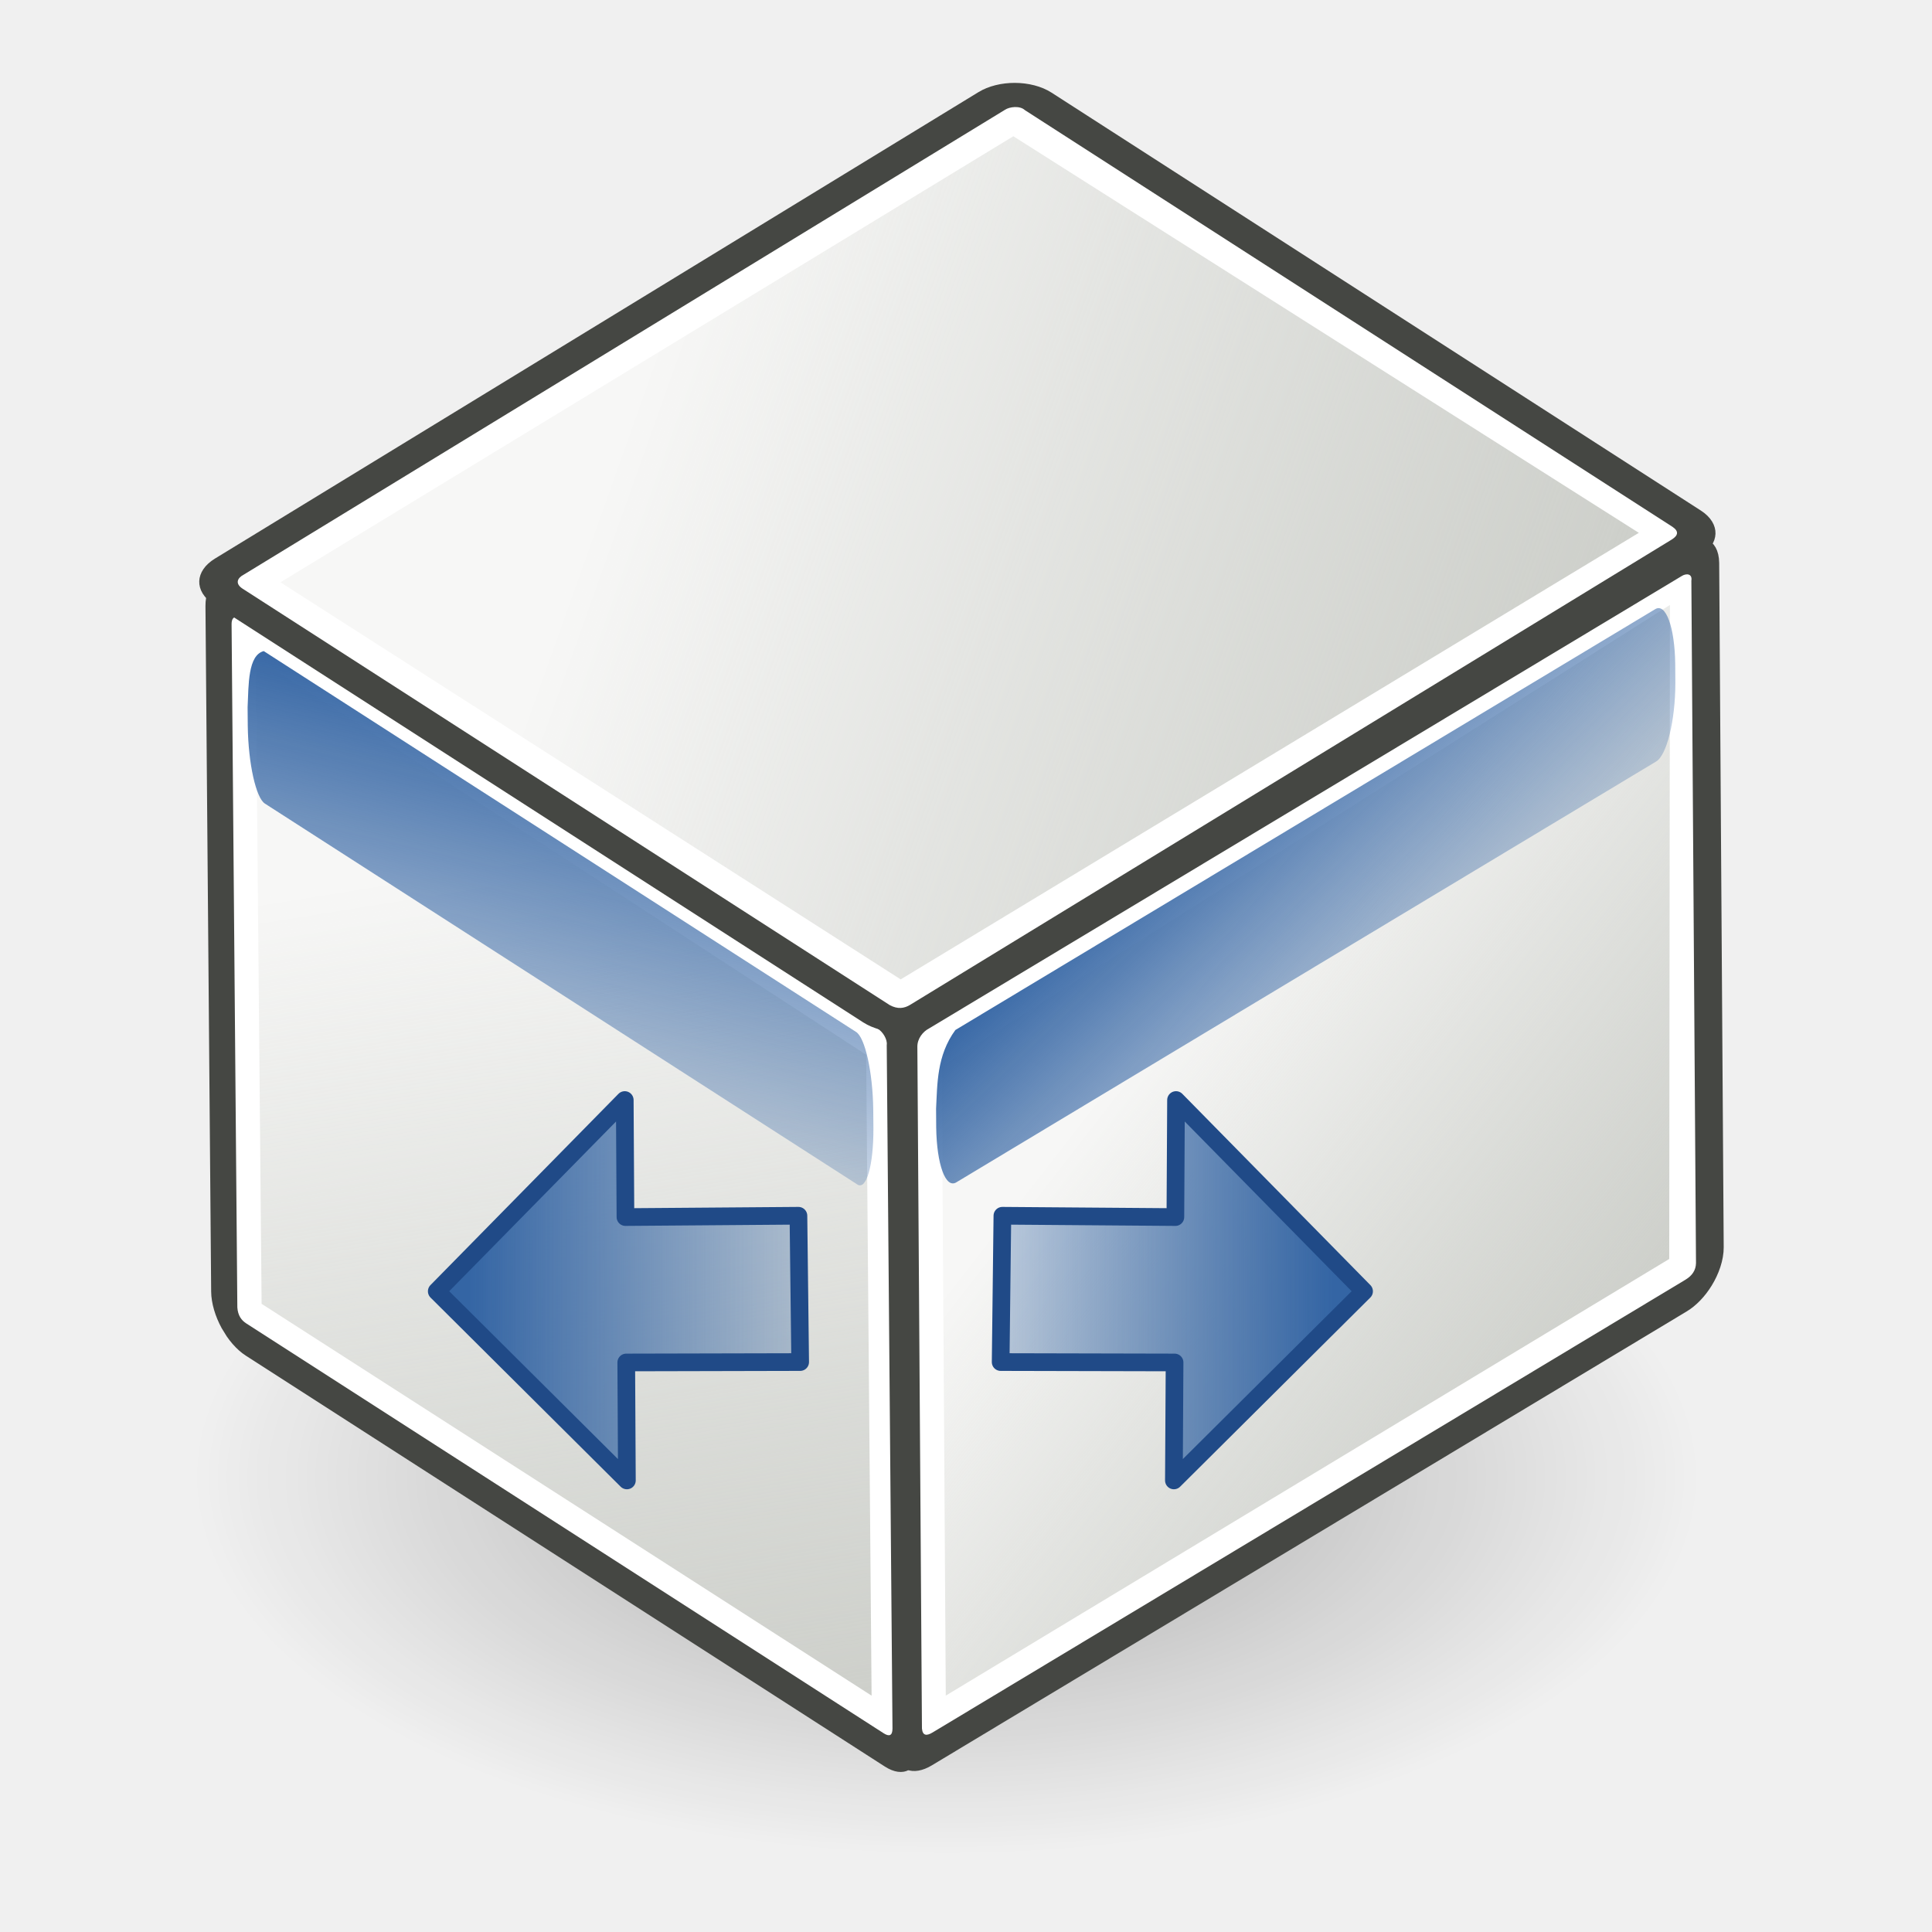
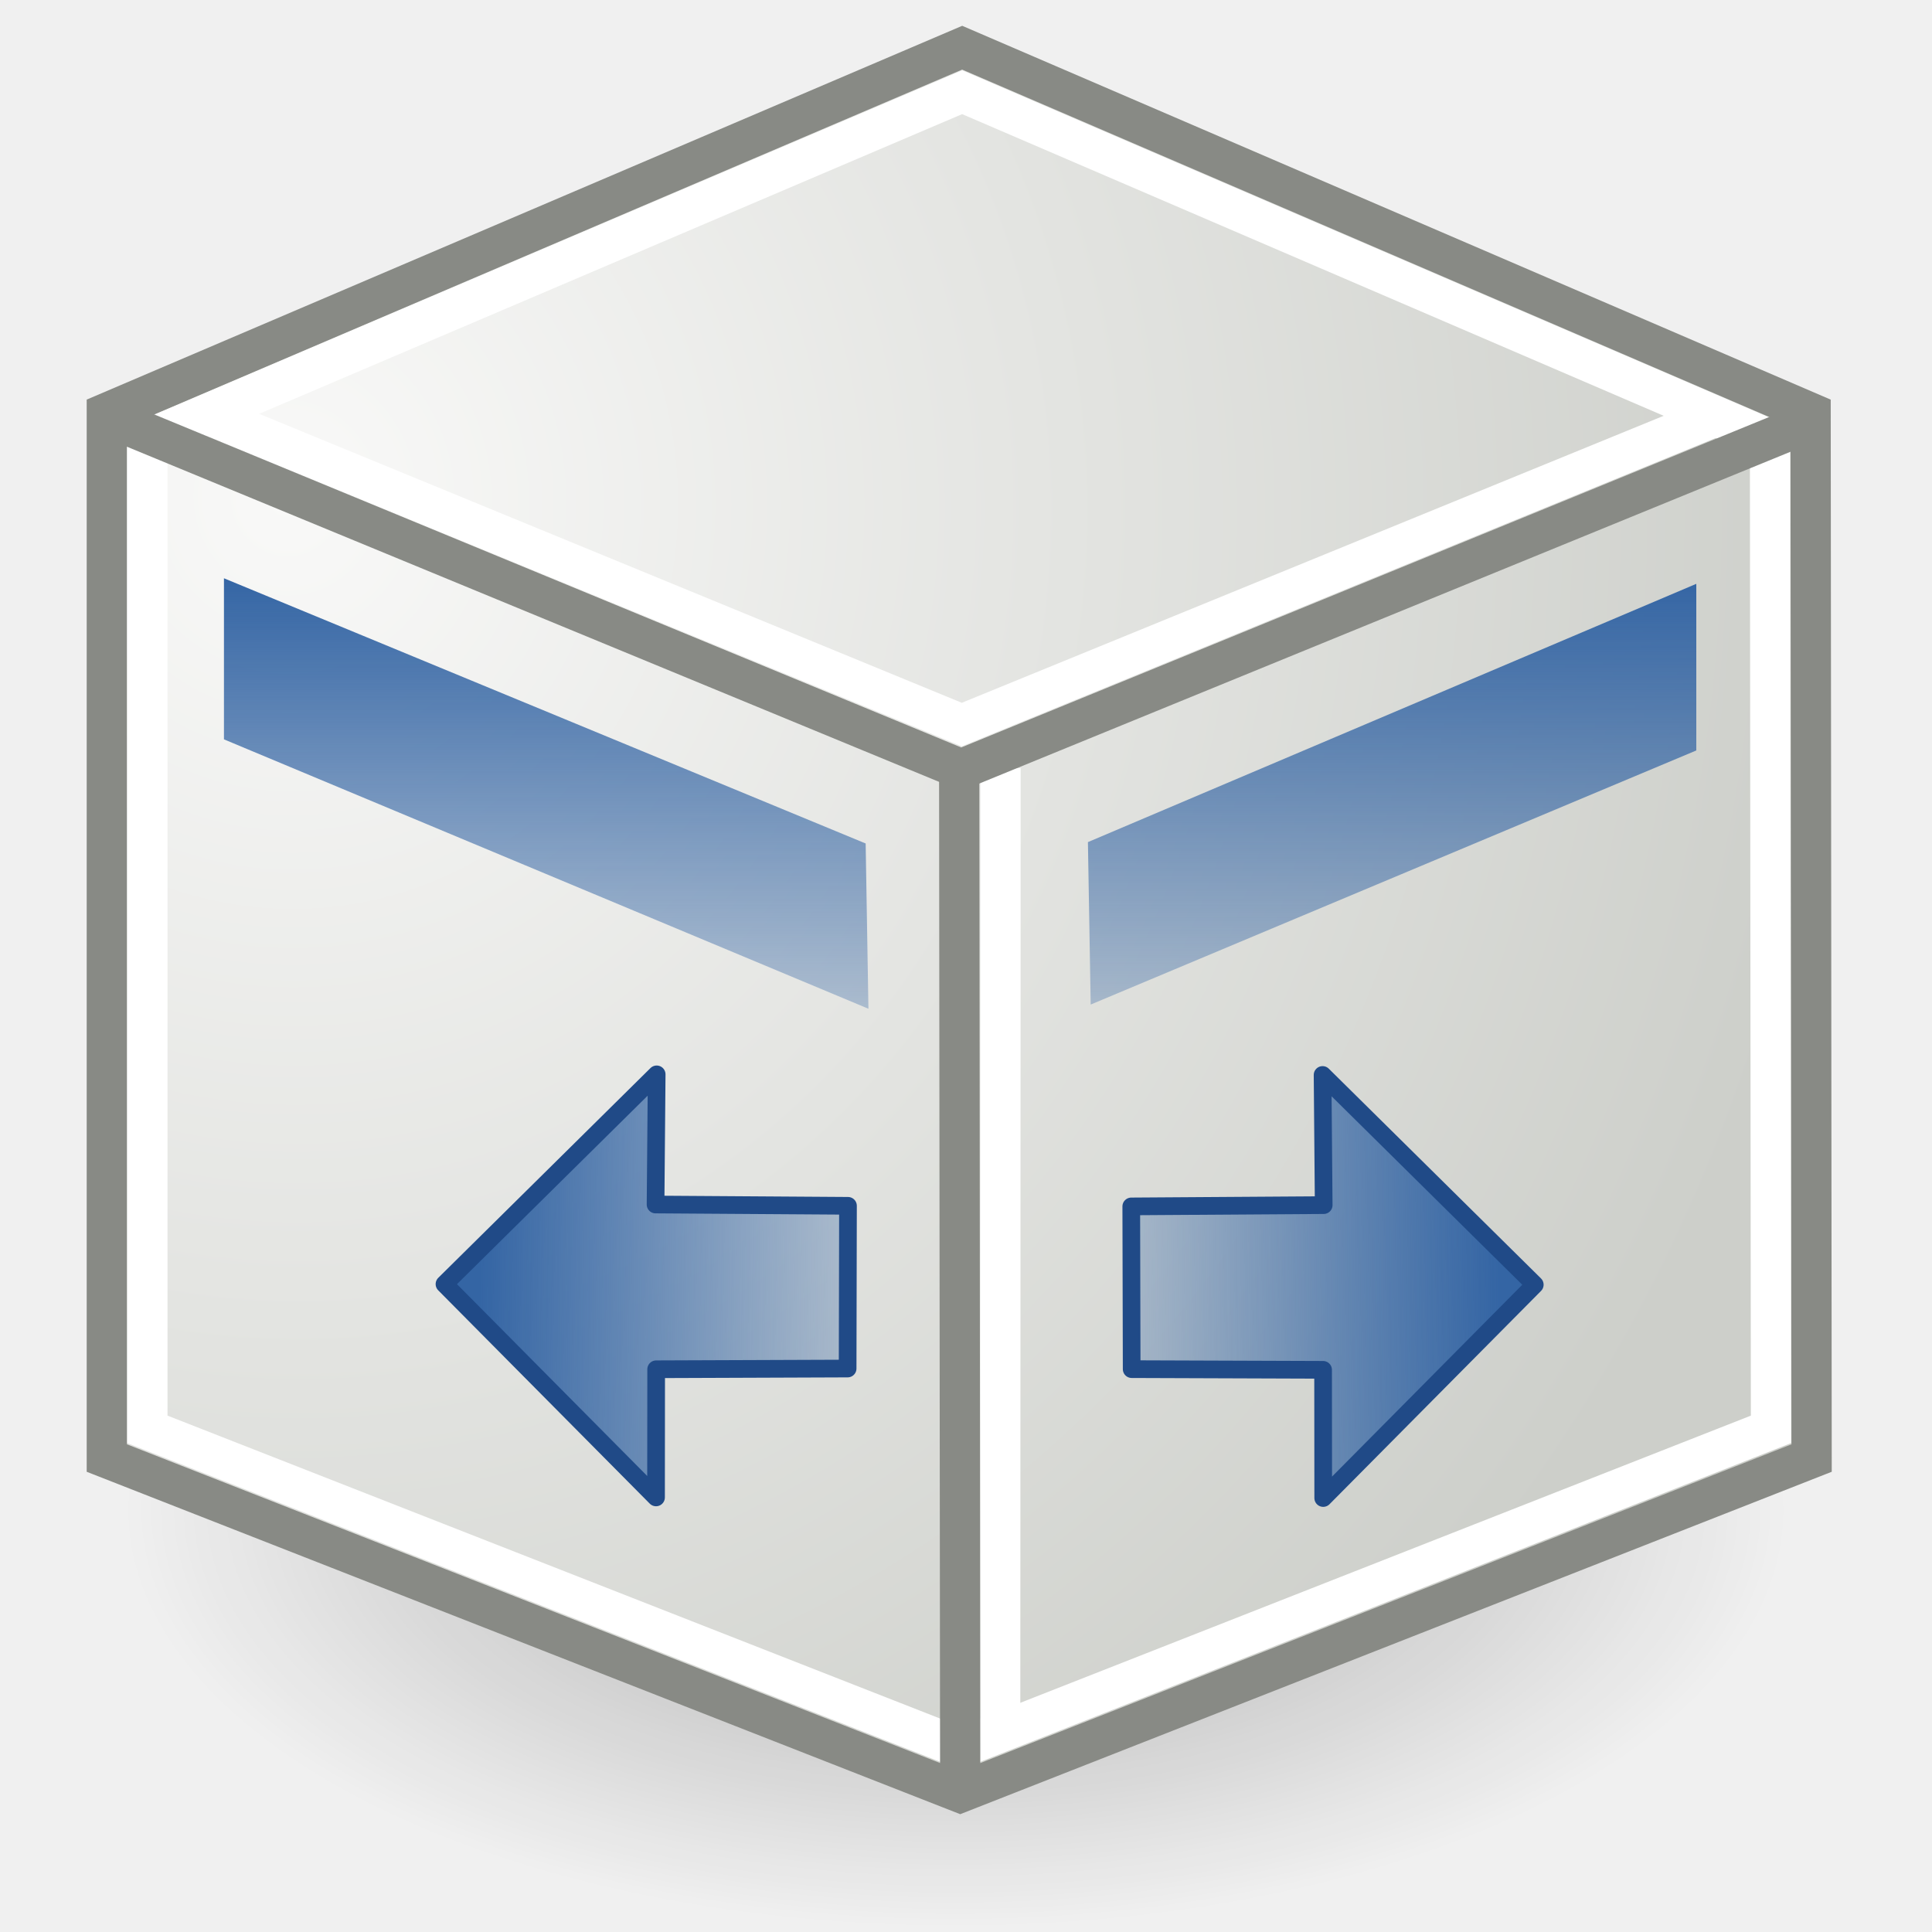
<svg xmlns="http://www.w3.org/2000/svg" xmlns:xlink="http://www.w3.org/1999/xlink" width="48px" height="48px" id="svg11300">
  <defs id="defs3">
-     <linearGradient id="linearGradient12914">
-       <stop style="stop-color:#3465a4;stop-opacity:1" offset="0" id="stop12916" />
-       <stop style="stop-color:#3465a4;stop-opacity:0" offset="1" id="stop12918" />
-     </linearGradient>
-     <linearGradient id="linearGradient13816">
-       <stop style="stop-color:#f7f7f6;stop-opacity:1" offset="0" id="stop13818" />
-       <stop style="stop-color:#eff0ee;stop-opacity:0" offset="1" id="stop13820" />
+     <linearGradient id="linearGradient3153">
+       <stop style="stop-color:#f9f9f8;stop-opacity:1;" offset="0" id="stop3155" />
+       <stop style="stop-color:#cdcfca;stop-opacity:1;" offset="1" id="stop3157" />
    </linearGradient>
    <linearGradient id="linearGradient6482">
-       <stop id="stop6484" offset="0" style="stop-color:#000000;stop-opacity:1;" />
-       <stop id="stop6486" offset="1" style="stop-color:#000000;stop-opacity:0;" />
+       <stop style="stop-color:#000000;stop-opacity:1;" offset="0" id="stop6484" />
+       <stop style="stop-color:#000000;stop-opacity:0;" offset="1" id="stop6486" />
    </linearGradient>
-     <radialGradient xlink:href="#linearGradient6482" id="radialGradient2471" gradientUnits="userSpaceOnUse" gradientTransform="matrix(1,0,0,0.3954545,0,-4.236042)" cx="13.03" cy="-7.007" fx="13.03" fy="-7.007" r="18.143" />
-     <linearGradient xlink:href="#linearGradient13816" id="linearGradient2474" gradientUnits="userSpaceOnUse" gradientTransform="matrix(0.5070937,0,0,0.741525,4.691157,-1.748131)" x1="28.28" y1="15.029" x2="38.88" y2="39.041" />
-     <linearGradient xlink:href="#linearGradient12914" id="linearGradient2476" gradientUnits="userSpaceOnUse" gradientTransform="matrix(0.4017821,0.2426618,3.8641107e-3,0.4370415,4.415835,11.41666)" x1="12.839" y1="1.432" x2="22.453" y2="28.53" />
-     <linearGradient xlink:href="#linearGradient13816" id="linearGradient2478" gradientUnits="userSpaceOnUse" gradientTransform="matrix(0.588972,0,0,0.7401913,23.58133,24.6483)" x1="28.28" y1="15.029" x2="38.88" y2="39.041" />
-     <linearGradient xlink:href="#linearGradient12914" id="linearGradient2480" gradientUnits="userSpaceOnUse" gradientTransform="matrix(0.4746709,-0.2681253,3.0691746e-3,0.4362617,21.16054,23.36047)" x1="12.839" y1="1.432" x2="22.453" y2="28.53" />
-     <linearGradient xlink:href="#linearGradient13816" id="linearGradient2482" gradientUnits="userSpaceOnUse" gradientTransform="matrix(0.6018086,0,0,0.8798454,-12.04609,2.421282)" x1="28.28" y1="15.029" x2="38.88" y2="39.041" />
+     <radialGradient xlink:href="#linearGradient6482" id="radialGradient6488" cx="13.03" cy="-7.007" fx="13.03" fy="-7.007" r="18.143" gradientTransform="matrix(1,0,0,0.3954545,0,-4.236042)" gradientUnits="userSpaceOnUse" />
+     <linearGradient id="linearGradient2338">
+       <stop id="stop2340" offset="0" style="stop-color:#3465a4;stop-opacity:1" />
+       <stop id="stop2342" offset="1" style="stop-color:#3465a4;stop-opacity:0" />
+     </linearGradient>
+     <linearGradient xlink:href="#linearGradient2338" id="linearGradient12425" x1="23.188" y1="33.688" x2="23.188" y2="19.278" gradientUnits="userSpaceOnUse" gradientTransform="matrix(1.104289,0,0,-1.103987,-1.751846,51.55719)" />
+     <radialGradient xlink:href="#linearGradient3153" id="radialGradient3159" cx="8.042" cy="13.534" fx="8.042" fy="13.534" r="19.677" gradientTransform="matrix(0.2937957,2.05881,-1.95372,0.2786465,31.20826,-7.955566)" gradientUnits="userSpaceOnUse" />
+     <linearGradient y2="27.138" x2="22.958" y1="13.434" x1="22.958" gradientTransform="matrix(0,-1.233359,-1.212376,0,61.35885,61.3897)" gradientUnits="userSpaceOnUse" id="linearGradient2478" xlink:href="#linearGradient4138" />
+     <linearGradient y2="27.138" x2="22.958" y1="13.434" x1="22.958" gradientTransform="matrix(0,-1.233359,1.212376,0,-13.3393,61.44242)" gradientUnits="userSpaceOnUse" id="linearGradient2465" xlink:href="#linearGradient4138" />
    <linearGradient id="linearGradient4138">
-       <stop id="stop4140" offset="0" style="stop-color:#3465a4;stop-opacity:1;" />
-       <stop id="stop4142" offset="1" style="stop-color:#3465a4;stop-opacity:0;" />
+       <stop style="stop-color:#3465a4;stop-opacity:1;" offset="0" id="stop4140" />
+       <stop style="stop-color:#3465a4;stop-opacity:0;" offset="1" id="stop4142" />
    </linearGradient>
-     <linearGradient xlink:href="#linearGradient4138" id="linearGradient2296" gradientUnits="userSpaceOnUse" gradientTransform="matrix(0,-0.8855224,0.8699482,0,-4.3713519e-2,52.38516)" x1="22.958" y1="13.434" x2="22.958" y2="27.138" />
-     <linearGradient xlink:href="#linearGradient4138" id="linearGradient2299" gradientUnits="userSpaceOnUse" gradientTransform="matrix(0,-0.8855224,-0.8699482,0,44.78447,52.38516)" x1="22.958" y1="13.434" x2="22.958" y2="27.138" />
+     <linearGradient id="linearGradient9536">
+       <stop style="stop-color:#ffb4b4;stop-opacity:1;" offset="0" id="stop9538" />
+       <stop style="stop-color:#cc0000;stop-opacity:1;" offset="1" id="stop9540" />
+     </linearGradient>
+     <linearGradient id="linearGradient8381">
+       <stop style="stop-color:#feffe3;stop-opacity:1;" offset="0" id="stop8383" />
+       <stop style="stop-color:#feff00;stop-opacity:1;" offset="1" id="stop8385" />
+     </linearGradient>
+     <linearGradient id="linearGradient7605">
+       <stop style="stop-color:#c8ffb8;stop-opacity:1;" offset="0" id="stop7607" />
+       <stop style="stop-color:#2dc700;stop-opacity:1;" offset="1" id="stop7609" />
+     </linearGradient>
+     <linearGradient id="linearGradient6450">
+       <stop style="stop-color:#a6c8ff;stop-opacity:1;" offset="0" id="stop6452" />
+       <stop style="stop-color:#004bc7;stop-opacity:1;" offset="1" id="stop6454" />
+     </linearGradient>
+     <linearGradient id="linearGradient5980">
+       <stop style="stop-color:#eecb7e;stop-opacity:1;" offset="0" id="stop5982" />
+       <stop style="stop-color:#c28e1a;stop-opacity:1;" offset="1" id="stop5984" />
+     </linearGradient>
+     <linearGradient id="linearGradient30743">
+       <stop style="stop-color:#000000;stop-opacity:1;" offset="0" id="stop30745" />
+       <stop style="stop-color:#000000;stop-opacity:0;" offset="1" id="stop30747" />
+     </linearGradient>
+     <linearGradient id="linearGradient27730">
+       <stop style="stop-color:#ffffff;stop-opacity:1;" offset="0" id="stop27732" />
+       <stop style="stop-color:#ffffff;stop-opacity:0;" offset="1" id="stop27734" />
+     </linearGradient>
+     <linearGradient id="linearGradient11121">
+       <stop style="stop-color:#006bc8;stop-opacity:1;" offset="0" id="stop11123" />
+       <stop style="stop-color:#006bc8;stop-opacity:0;" offset="1" id="stop11125" />
+     </linearGradient>
+     <linearGradient id="linearGradient10142">
+       <stop style="stop-color:#00b906;stop-opacity:1;" offset="0" id="stop10144" />
+       <stop style="stop-color:#00b906;stop-opacity:0;" offset="1" id="stop10146" />
+     </linearGradient>
+     <linearGradient id="linearGradient9163">
+       <stop style="stop-color:#e40000;stop-opacity:1;" offset="0" id="stop9165" />
+       <stop style="stop-color:#e40000;stop-opacity:0;" offset="1" id="stop9167" />
+     </linearGradient>
+     <linearGradient id="linearGradient8184">
+       <stop style="stop-color:#feff00;stop-opacity:1;" offset="0" id="stop8186" />
+       <stop style="stop-color:#feff00;stop-opacity:0;" offset="1" id="stop8188" />
+     </linearGradient>
+     <radialGradient xlink:href="#linearGradient30743" id="radialGradient30749" cx="10.5" cy="6" fx="10.5" fy="6" r="9.5" gradientTransform="matrix(1,0,0,0.6052632,0,2.368421)" gradientUnits="userSpaceOnUse" />
+     <linearGradient xlink:href="#linearGradient47870" id="linearGradient2381" gradientUnits="userSpaceOnUse" gradientTransform="matrix(0.9788196,0,0,0.7154223,-8.500802,52.11272)" x1="32.085" y1="-14.402" x2="32.085" y2="-5.563" />
+     <radialGradient xlink:href="#linearGradient51765" id="radialGradient2383" gradientUnits="userSpaceOnUse" gradientTransform="matrix(1.957639,-8.146468e-7,6.6614241e-7,1.456579,-59.01756,62.73807)" cx="51.438" cy="-12.203" fx="51.438" fy="-12.203" r="2.172" />
+     <radialGradient xlink:href="#linearGradient51765" id="radialGradient2385" gradientUnits="userSpaceOnUse" gradientTransform="matrix(-1.957639,-9.2540675e-8,-1.2888861e-7,1.456579,110.0178,62.73803)" cx="51.438" cy="-12.203" fx="51.438" fy="-12.203" r="2.172" />
+     <linearGradient xlink:href="#linearGradient33721" id="linearGradient2317" gradientUnits="userSpaceOnUse" gradientTransform="matrix(0.9478724,0.5466487,-4.1689478e-2,1.003797,2.653338,23.66723)" x1="16.455" y1="-4.502" x2="19.424" y2="-2.271" />
+     <linearGradient xlink:href="#linearGradient42491" id="linearGradient2320" gradientUnits="userSpaceOnUse" gradientTransform="matrix(1.040741,0.3217306,-0.186288,1.072445,4.027832,30.45137)" x1="20.661" y1="-18.669" x2="24.813" y2="-15.544" />
+     <radialGradient xlink:href="#linearGradient5980" id="radialGradient5986" cx="8.689" cy="37.717" fx="8.689" fy="37.717" r="5.875" gradientTransform="matrix(1,0,0,0.9466848,0,2.169286)" gradientUnits="userSpaceOnUse" />
+     <linearGradient xlink:href="#linearGradient9163" id="linearGradient6040" gradientUnits="userSpaceOnUse" gradientTransform="matrix(1.181435,0,0,1.395389,-2.677589,-9.56135)" x1="26.764" y1="27.154" x2="27.246" y2="29.717" />
+     <linearGradient xlink:href="#linearGradient10142" id="linearGradient6043" gradientUnits="userSpaceOnUse" gradientTransform="matrix(1.181435,0,0,1.395389,-2.677589,-9.56135)" x1="22.035" y1="33.155" x2="23.843" y2="29.098" />
+     <linearGradient xlink:href="#linearGradient11121" id="linearGradient6046" gradientUnits="userSpaceOnUse" gradientTransform="matrix(1.181435,0,0,1.395389,-2.677589,-9.56135)" x1="33.457" y1="30.486" x2="31.2" y2="30.473" />
+     <linearGradient xlink:href="#linearGradient8184" id="linearGradient6049" gradientUnits="userSpaceOnUse" gradientTransform="matrix(1.181435,0,0,1.395389,-2.677589,-9.56135)" x1="29.68" y1="29.562" x2="28.262" y2="32.7" />
+     <linearGradient xlink:href="#linearGradient29760" id="linearGradient6065" gradientUnits="userSpaceOnUse" x1="6.068" y1="20.329" x2="38.423" y2="41.59" gradientTransform="matrix(1.181435,0,0,1.395389,-2.573164,-14.4948)" />
+     <radialGradient xlink:href="#linearGradient6450" id="radialGradient6456" cx="10.237" cy="15.919" fx="10.237" fy="15.919" r="4.274" gradientTransform="matrix(0.3735155,1.069313,-1.585039,0.5536608,31.64597,-3.610925)" gradientUnits="userSpaceOnUse" />
+     <radialGradient xlink:href="#linearGradient7605" id="radialGradient7611" cx="19.598" cy="10.177" fx="19.598" fy="10.177" r="4.988" gradientTransform="matrix(9.5230024e-2,0.9541158,-1.569114,0.1566128,33.70039,-9.272656)" gradientUnits="userSpaceOnUse" />
+     <radialGradient xlink:href="#linearGradient8381" id="radialGradient8387" cx="31.025" cy="10.257" fx="31.025" fy="10.257" r="3.861" gradientTransform="matrix(0.2321833,1.15233,-1.889033,0.380622,43.1965,-28.76491)" gradientUnits="userSpaceOnUse" />
+     <radialGradient xlink:href="#linearGradient9536" id="radialGradient9542" cx="4.822" cy="25.273" fx="4.822" fy="25.273" r="4.719" gradientTransform="matrix(0.2715739,1.438291,-2.026879,0.3827093,54.73726,8.965893)" gradientUnits="userSpaceOnUse" />
+     <radialGradient xlink:href="#linearGradient27730" id="radialGradient11838" cx="22.839" cy="26.903" fx="22.839" fy="26.903" r="7.041" gradientTransform="matrix(-0.4720009,0.9937479,-1.917827,-0.6529879,88.03147,23.36344)" gradientUnits="userSpaceOnUse" />
+     <linearGradient id="linearGradient11995">
+       <stop style="stop-color:#f2f2f0;stop-opacity:1;" offset="0" id="stop11997" />
+       <stop style="stop-color:#eeeeec;stop-opacity:0;" offset="1" id="stop11999" />
+     </linearGradient>
+     <linearGradient id="linearGradient6159">
+       <stop style="stop-color:#aeaea6;stop-opacity:1;" offset="0" id="stop6161" />
+       <stop style="stop-color:#eeeeec;stop-opacity:1;" offset="1" id="stop6163" />
+     </linearGradient>
+     <linearGradient id="linearGradient51765">
+       <stop style="stop-color:#000000;stop-opacity:1" offset="0" id="stop51767" />
+       <stop style="stop-color:#000000;stop-opacity:0" offset="1" id="stop51769" />
+     </linearGradient>
+     <linearGradient id="linearGradient47870">
+       <stop style="stop-color:#000000;stop-opacity:0" offset="0" id="stop47872" />
+       <stop style="stop-color:#000000;stop-opacity:1" offset="0.5" id="stop47878" />
+       <stop style="stop-color:#000000;stop-opacity:0" offset="1" id="stop47874" />
+     </linearGradient>
+     <radialGradient xlink:href="#linearGradient51765" id="radialGradient6446" gradientUnits="userSpaceOnUse" gradientTransform="matrix(-1.965588,-1.2731588e-7,-1.2941195e-7,2.003937,109.0189,67.64791)" cx="51.438" cy="-12.203" fx="51.438" fy="-12.203" r="2.172" />
+     <radialGradient xlink:href="#linearGradient51765" id="radialGradient6449" gradientUnits="userSpaceOnUse" gradientTransform="matrix(1.965588,-1.1207771e-6,6.6884721e-7,2.003937,-60.70285,67.64796)" cx="51.438" cy="-12.203" fx="51.438" fy="-12.203" r="2.172" />
+     <linearGradient xlink:href="#linearGradient47870" id="linearGradient6452" gradientUnits="userSpaceOnUse" gradientTransform="matrix(0.982794,0,0,0.9842658,-9.980977,53.02979)" x1="32.085" y1="-14.402" x2="32.085" y2="-5.563" />
+     <linearGradient id="linearGradient29760">
+       <stop id="stop29762" offset="0" style="stop-color:#e9b96c;stop-opacity:1;" />
+       <stop id="stop29764" offset="1" style="stop-color:#c17d11;stop-opacity:1;" />
+     </linearGradient>
+     <linearGradient id="linearGradient33721">
+       <stop id="stop33723" offset="0" style="stop-color:#b7b3b3;stop-opacity:1;" />
+       <stop style="stop-color:#f5f5f5;stop-opacity:1;" offset="0.5" id="stop33729" />
+       <stop id="stop33731" offset="0.75" style="stop-color:#c6c6c6;stop-opacity:1;" />
+       <stop id="stop33725" offset="1" style="stop-color:#000000;stop-opacity:1;" />
+     </linearGradient>
+     <linearGradient id="linearGradient42491">
+       <stop id="stop42493" offset="0" style="stop-color:#8f5802;stop-opacity:1;" />
+       <stop style="stop-color:#d68301;stop-opacity:1;" offset="0.5" id="stop42499" />
+       <stop id="stop42495" offset="1" style="stop-color:#492d01;stop-opacity:1;" />
+     </linearGradient>
+     <linearGradient xlink:href="#linearGradient6159" id="linearGradient15929" gradientUnits="userSpaceOnUse" x1="101.057" y1="66.738" x2="10.834" y2="5.397" />
+     <radialGradient xlink:href="#linearGradient11995" id="radialGradient15931" gradientUnits="userSpaceOnUse" gradientTransform="matrix(6.2470754e-3,1.386315,-3.548249,1.5989371e-2,44.59257,-6.959439)" cx="9.812" cy="9.819" fx="9.812" fy="9.819" r="17.891" />
+     <radialGradient r="4.406" fy="29.688" fx="17.031" cy="29.688" cx="17.031" gradientTransform="matrix(1,0,0,0.1985816,0,23.79211)" gradientUnits="userSpaceOnUse" id="radialGradient2251" xlink:href="#linearGradient3427" />
+     <radialGradient r="4.406" fy="29.688" fx="17.031" cy="29.688" cx="17.031" gradientTransform="matrix(1,0,0,0.1985816,0,23.79211)" gradientUnits="userSpaceOnUse" id="radialGradient2249" xlink:href="#linearGradient3427" />
+     <radialGradient r="14.75" fy="10.241" fx="56.704" cy="10.241" cx="56.704" gradientTransform="matrix(0.2395866,0.4251895,-0.5706382,0.3059781,19.10979,-0.3381743)" gradientUnits="userSpaceOnUse" id="radialGradient2247" xlink:href="#linearGradient8440" />
+     <radialGradient r="14.75" fy="10.241" fx="56.704" cy="10.241" cx="56.704" gradientTransform="matrix(0.5127519,0.3745031,-0.5029349,0.6514359,-11.64396,-16.1936)" gradientUnits="userSpaceOnUse" id="radialGradient2245" xlink:href="#linearGradient8440" />
+     <radialGradient r="15.063" fy="-4.629" fx="6.557" cy="-4.629" cx="6.557" gradientTransform="matrix(1,0,0,0.3651452,0,-5.872409)" gradientUnits="userSpaceOnUse" id="radialGradient2423" xlink:href="#linearGradient17794" />
+     <linearGradient y2="12.056" x2="37.115" y1="9.274" x1="28.255" gradientUnits="userSpaceOnUse" id="linearGradient2421" xlink:href="#linearGradient16809" />
+     <radialGradient r="9.565" fy="22.291" fx="-54.678" cy="22.291" cx="-54.678" gradientTransform="matrix(-0.6206335,0.2235578,-0.1682657,-0.5814385,-15.26191,58.91232)" gradientUnits="userSpaceOnUse" id="radialGradient2419" xlink:href="#linearGradient11931" />
+     <linearGradient id="linearGradient17794">
+       <stop style="stop-color:#000000;stop-opacity:1;" offset="0" id="stop17796" />
+       <stop style="stop-color:#000000;stop-opacity:0;" offset="1" id="stop17798" />
+     </linearGradient>
+     <linearGradient id="linearGradient16809">
+       <stop style="stop-color:#9ea09c;stop-opacity:1;" offset="0" id="stop16811" />
+       <stop style="stop-color:#555753;stop-opacity:1;" offset="1" id="stop16813" />
+     </linearGradient>
+     <linearGradient id="linearGradient11931">
+       <stop style="stop-color:#b4b6b2;stop-opacity:1;" offset="0" id="stop11933" />
+       <stop style="stop-color:#555753;stop-opacity:1;" offset="1" id="stop11935" />
+     </linearGradient>
+     <linearGradient id="linearGradient8440">
+       <stop id="stop8442" offset="0" style="stop-color:#edeeec;stop-opacity:1;" />
+       <stop id="stop8444" offset="1" style="stop-color:#babdb6;stop-opacity:1;" />
+     </linearGradient>
+     <linearGradient id="linearGradient3427">
+       <stop id="stop3429" offset="0" style="stop-color:#000000;stop-opacity:1;" />
+       <stop id="stop3431" offset="1" style="stop-color:#000000;stop-opacity:0;" />
+     </linearGradient>
+     <linearGradient xlink:href="#linearGradient4138" id="linearGradient2529" gradientUnits="userSpaceOnUse" gradientTransform="matrix(0,-1.233359,-1.212376,0,54.84907,58.70447)" x1="22.958" y1="13.434" x2="22.958" y2="27.138" />
+     <linearGradient xlink:href="#linearGradient4138" id="linearGradient2532" gradientUnits="userSpaceOnUse" gradientTransform="matrix(1.4021416e-2,-0.9847991,0.9676657,1.3788269e-2,-1.396214,54.30982)" x1="22.958" y1="13.434" x2="22.958" y2="27.138" />
+     <linearGradient xlink:href="#linearGradient4138" id="linearGradient2608" gradientUnits="userSpaceOnUse" gradientTransform="matrix(-1.4021416e-2,-0.9847991,-0.9676657,1.3788269e-2,49.7715,54.48659)" x1="22.958" y1="13.434" x2="22.958" y2="27.138" />
+     <linearGradient xlink:href="#linearGradient4138" id="linearGradient2614" gradientUnits="userSpaceOnUse" gradientTransform="matrix(-1.4021416e-2,-0.9847991,-0.9676657,1.3788269e-2,50.57054,54.32455)" x1="22.958" y1="13.434" x2="22.958" y2="27.138" />
  </defs>
  <g id="layer1">
-     <g id="g2453" transform="translate(-0.1834298,0.3570417)">
-       <g transform="matrix(1,0,0,1.064609,-0.1339717,-0.1021005)" id="g6490">
-         <path style="opacity:0.3;fill:url(#radialGradient2471);fill-opacity:1;fill-rule:evenodd;stroke:none;stroke-width:1;stroke-linecap:round;stroke-linejoin:round;stroke-miterlimit:4;stroke-dasharray:none;stroke-dashoffset:0;stroke-opacity:1" id="path5511" d="M 31.173,-7.007 A 18.143,7.175 0 1 1 -5.113,-7.007 A 18.143,7.175 0 1 1 31.173,-7.007 z" transform="matrix(1.031818,0,0,1.229885,10.38888,42.84542)" />
-         <g id="g3541">
-           <rect transform="matrix(0.8559925,0.5169883,8.8411738e-3,0.9999609,0,0)" id="rect2168" style="fill:#cdcfca;fill-opacity:1;fill-rule:evenodd;stroke:#454743;stroke-width:1.084;stroke-linecap:butt;stroke-linejoin:miter;stroke-miterlimit:4;stroke-dasharray:none;stroke-dashoffset:0;stroke-opacity:1" y="10.247" x="6.766" ry="0.439" rx="0.453" height="16.877" width="19.454" />
-           <rect transform="matrix(0.8559925,0.5169883,8.8411738e-3,0.9999609,0,0)" id="rect8969" style="fill:url(#linearGradient2474);fill-opacity:1;fill-rule:evenodd;stroke:none;stroke-width:1.3;stroke-linecap:butt;stroke-linejoin:round;stroke-miterlimit:4;stroke-dasharray:none;stroke-dashoffset:0;stroke-opacity:1" y="10.858" x="7.415" ry="0" height="15.636" width="18.173" />
-           <path id="path44937" style="fill:#ffffff;fill-opacity:1;fill-rule:evenodd;stroke:none;stroke-width:1;stroke-linecap:butt;stroke-linejoin:miter;stroke-miterlimit:4;stroke-dashoffset:0;stroke-opacity:1" d="M 6.071,14.33 L 6.214,30.272 C 6.228,30.462 6.316,30.574 6.439,30.647 L 22.274,40.211 C 22.41,40.292 22.489,40.267 22.491,40.103 L 22.348,24.149 C 22.371,24.012 22.239,23.833 22.139,23.778 L 6.315,14.217 C 6.187,14.127 6.07,14.139 6.071,14.33 z M 6.671,15.098 L 21.837,24.375 L 21.972,39.332 L 6.817,30.188 L 6.671,15.098 z" />
-           <path id="rect9993" style="fill:url(#linearGradient2476);fill-opacity:1;fill-rule:evenodd;stroke:none;stroke-width:2.049;stroke-linecap:round;stroke-linejoin:round;stroke-miterlimit:4;stroke-dasharray:none;stroke-dashoffset:0;stroke-opacity:1" d="M 6.469,16.265 L 6.473,16.704 C 6.486,17.579 6.677,18.385 6.901,18.515 L 21.617,27.402 C 21.841,27.544 22.02,26.961 22.017,26.092 L 22.013,25.653 C 22,24.778 21.81,23.972 21.585,23.842 L 6.87,14.955 C 6.476,15.052 6.495,15.737 6.469,16.265 z" />
-         </g>
-         <g id="g4524">
-           <rect transform="matrix(0.8706939,-0.4918252,7.0349941e-3,0.9999753,0,0)" id="rect2385" style="fill:#cdcfca;fill-opacity:1;fill-rule:evenodd;stroke:#454743;stroke-width:1.07;stroke-linecap:butt;stroke-linejoin:miter;stroke-miterlimit:4;stroke-dasharray:none;stroke-dashoffset:0;stroke-opacity:1" y="36.621" x="25.991" ry="0.439" rx="0.526" height="16.846" width="22.595" />
-           <rect transform="matrix(0.8706939,-0.4918252,7.0349941e-3,0.9999753,0,0)" id="rect2387" style="fill:url(#linearGradient2478);fill-opacity:1;fill-rule:evenodd;stroke:none;stroke-width:1.3;stroke-linecap:butt;stroke-linejoin:round;stroke-miterlimit:4;stroke-dasharray:none;stroke-dashoffset:0;stroke-opacity:1" y="37.232" x="26.745" ry="0" height="15.608" width="21.107" />
-           <path id="path2389" style="fill:#ffffff;fill-opacity:1;fill-rule:evenodd;stroke:none;stroke-width:1;stroke-linecap:butt;stroke-linejoin:miter;stroke-miterlimit:4;stroke-dashoffset:0;stroke-opacity:1" d="M 23.109,24.188 L 23.223,40.099 C 23.24,40.273 23.344,40.273 23.489,40.19 L 42.196,29.623 C 42.357,29.531 42.451,29.405 42.454,29.236 L 42.339,13.313 C 42.368,13.145 42.211,13.134 42.093,13.207 L 23.398,23.762 C 23.247,23.835 23.108,23.997 23.109,24.188 z M 23.716,24.637 L 41.806,13.878 L 41.789,29.141 L 23.815,39.331 L 23.716,24.637 z" />
-           <path id="path2391" style="fill:url(#linearGradient2480);fill-opacity:1;fill-rule:evenodd;stroke:none;stroke-width:2.049;stroke-linecap:round;stroke-linejoin:round;stroke-miterlimit:4;stroke-dasharray:none;stroke-dashoffset:0;stroke-opacity:1" d="M 23.574,25.633 L 23.577,26.071 C 23.59,26.938 23.812,27.508 24.078,27.352 L 41.463,17.532 C 41.728,17.388 41.941,16.572 41.941,15.698 L 41.938,15.259 C 41.926,14.393 41.703,13.822 41.438,13.978 L 24.053,23.798 C 23.586,24.399 23.607,25.066 23.574,25.633 z" />
-         </g>
-         <g id="g5504" transform="matrix(1,0,0,0.974842,-0.2474077,3.9913954e-2)">
-           <rect transform="matrix(0.8617665,-0.5073052,0.8498381,0.5270438,0,0)" id="rect2507" style="fill:#cdcfca;fill-opacity:1;fill-rule:evenodd;stroke:#454743;stroke-width:1.063;stroke-linecap:butt;stroke-linejoin:miter;stroke-miterlimit:4;stroke-dasharray:none;stroke-dashoffset:0;stroke-opacity:1" y="16.653" x="-9.584" ry="0.521" rx="0.537" height="20.025" width="23.088" />
-           <rect transform="matrix(0.8617665,-0.5073052,0.8498381,0.5270438,0,0)" id="rect2509" style="fill:url(#linearGradient2482);fill-opacity:1;fill-rule:evenodd;stroke:none;stroke-width:1.3;stroke-linecap:butt;stroke-linejoin:round;stroke-miterlimit:4;stroke-dasharray:none;stroke-dashoffset:0;stroke-opacity:1" y="17.379" x="-8.813" ry="0" height="18.553" width="21.567" />
-           <path id="path2511" style="fill:#ffffff;fill-opacity:1;fill-rule:evenodd;stroke:none;stroke-width:1;stroke-linecap:butt;stroke-linejoin:miter;stroke-miterlimit:4;stroke-dashoffset:0;stroke-opacity:1" d="M 6.592,13.806 L 22.669,23.774 C 22.869,23.879 23.033,23.854 23.179,23.767 L 42.098,12.63 C 42.259,12.533 42.281,12.432 42.117,12.325 L 26.028,2.35 C 25.905,2.238 25.647,2.268 25.533,2.342 L 6.622,13.469 C 6.457,13.551 6.401,13.686 6.592,13.806 z M 7.532,13.653 L 25.741,2.975 L 41.281,12.469 L 22.942,23.159 L 7.532,13.653 z" />
-         </g>
-       </g>
-     </g>
-     <path style="color:#000000;fill:url(#linearGradient2299);fill-opacity:1;fill-rule:evenodd;stroke:#204a87;stroke-width:0.439;stroke-linecap:round;stroke-linejoin:round;marker:none;marker-start:none;marker-mid:none;marker-end:none;stroke-miterlimit:4;stroke-dasharray:none;stroke-dashoffset:0;stroke-opacity:1;visibility:visible;display:inline;overflow:visible" d="M 33.89,32.082 L 29.165,36.781 L 29.182,33.85 L 24.861,33.84 L 24.904,30.205 L 29.202,30.238 L 29.218,27.33 L 33.89,32.082 z" id="path2201" />
-     <path id="path2207" d="M 10.851,32.082 L 15.575,36.781 L 15.559,33.85 L 19.88,33.84 L 19.837,30.205 L 15.539,30.238 L 15.522,27.33 L 10.851,32.082 z" style="color:#000000;fill:url(#linearGradient2296);fill-opacity:1;fill-rule:evenodd;stroke:#204a87;stroke-width:0.439;stroke-linecap:round;stroke-linejoin:round;marker:none;marker-start:none;marker-mid:none;marker-end:none;stroke-miterlimit:4;stroke-dasharray:none;stroke-dashoffset:0;stroke-opacity:1;visibility:visible;display:inline;overflow:visible" />
+     <path style="opacity:0.3;fill:url(#radialGradient6488);fill-opacity:1;fill-rule:evenodd;stroke:none;stroke-width:1;stroke-linecap:round;stroke-linejoin:round;stroke-miterlimit:4;stroke-dasharray:none;stroke-dashoffset:0;stroke-opacity:1" id="path5511" d="M 31.173 -7.007 A 18.143 7.175 0 1 1  -5.113,-7.007 A 18.143 7.175 0 1 1  31.173 -7.007 z" transform="matrix(1.139425,0,0,1.445501,8.901257,47.65406)" />
+     <path style="fill:url(#radialGradient3159);fill-opacity:1;fill-rule:evenodd;stroke:#888a85;stroke-width:1;stroke-linecap:butt;stroke-linejoin:miter;stroke-miterlimit:4;stroke-dasharray:none;stroke-dashoffset:0;stroke-opacity:1" d="M 23.905,1.185 L 2.654,10.258 L 2.654,36.225 L 23.856,44.536 L 45.009,36.225 L 44.984,10.258 L 23.905,1.185 z " id="rect2370" />
+     <path style="fill:url(#linearGradient12425);fill-opacity:1;fill-rule:evenodd;stroke:none;stroke-width:1px;stroke-linecap:butt;stroke-linejoin:miter;stroke-opacity:1" d="M 5.564,14.367 L 5.564,18.369 L 21.576,25.062 L 21.507,20.956 L 5.564,14.367 z M 42.144,14.505 L 27.029,20.922 L 27.098,24.958 L 42.144,18.645 L 42.144,14.505 z " id="path11448" />
+     <path id="path18255" d="M 24.858,19.084 L 24.849,43.207" style="fill:none;fill-rule:evenodd;stroke:#ffffff;stroke-width:1;stroke-linecap:butt;stroke-linejoin:miter;stroke-miterlimit:4;stroke-dasharray:none;stroke-opacity:1" />
+     <path style="fill:none;fill-opacity:1;fill-rule:evenodd;stroke:#ffffff;stroke-width:1.271;stroke-linecap:butt;stroke-linejoin:miter;stroke-miterlimit:4;stroke-dasharray:none;stroke-dashoffset:0;stroke-opacity:1" id="path8463" d="M 128.531,-61.562 L 102.812,-50.594 L 102.812,-19.344 L 128.469,-9.281 L 154.062,-19.344 L 154.031,-50.594 L 128.531,-61.562 z " transform="matrix(0.7870843,0,0,0.7868689,-77.25995,50.73286)" />
+     <path style="fill:none;fill-rule:evenodd;stroke:#888a85;stroke-width:1;stroke-linecap:butt;stroke-linejoin:miter;stroke-miterlimit:4;stroke-dasharray:none;stroke-opacity:1" d="M 23.831,18.963 L 23.856,44.286" id="path9436" />
+     <path id="path17284" d="M 5.142,10.289 L 23.895,18.001 L 42.482,10.401" style="fill:none;fill-rule:evenodd;stroke:#ffffff;stroke-width:1;stroke-linecap:butt;stroke-linejoin:miter;stroke-miterlimit:4;stroke-dasharray:none;stroke-opacity:1" />
+     <path style="fill:none;fill-rule:evenodd;stroke:#888a85;stroke-width:1;stroke-linecap:butt;stroke-linejoin:miter;stroke-miterlimit:4;stroke-dasharray:none;stroke-opacity:1" d="M 3.087,10.53 L 23.88,19.111 L 44.828,10.543" id="path8465" />
+     <path id="path2207" d="M 11.043,31.903 L 16.299,37.203 L 16.302,34.019 L 21.059,34.001 L 21.068,29.958 L 16.287,29.926 L 16.315,26.692 L 11.043,31.903 z " style="color:#000000;fill:url(#linearGradient2532);fill-opacity:1;fill-rule:evenodd;stroke:#204a87;stroke-width:0.439;stroke-linecap:round;stroke-linejoin:round;marker:none;marker-start:none;marker-mid:none;marker-end:none;stroke-miterlimit:4;stroke-dasharray:none;stroke-dashoffset:0;stroke-opacity:1;visibility:visible;display:inline;overflow:visible" />
+     <path style="color:#000000;fill:url(#linearGradient2614);fill-opacity:1;fill-rule:evenodd;stroke:#204a87;stroke-width:0.439;stroke-linecap:round;stroke-linejoin:round;marker:none;marker-start:none;marker-mid:none;marker-end:none;stroke-miterlimit:4;stroke-dasharray:none;stroke-dashoffset:0;stroke-opacity:1;visibility:visible;display:inline;overflow:visible" d="M 38.131,31.918 L 32.875,37.218 L 32.872,34.033 L 28.116,34.016 L 28.106,29.973 L 32.887,29.941 L 32.859,26.707 L 38.131,31.918 z " id="path2612" />
  </g>
</svg>
